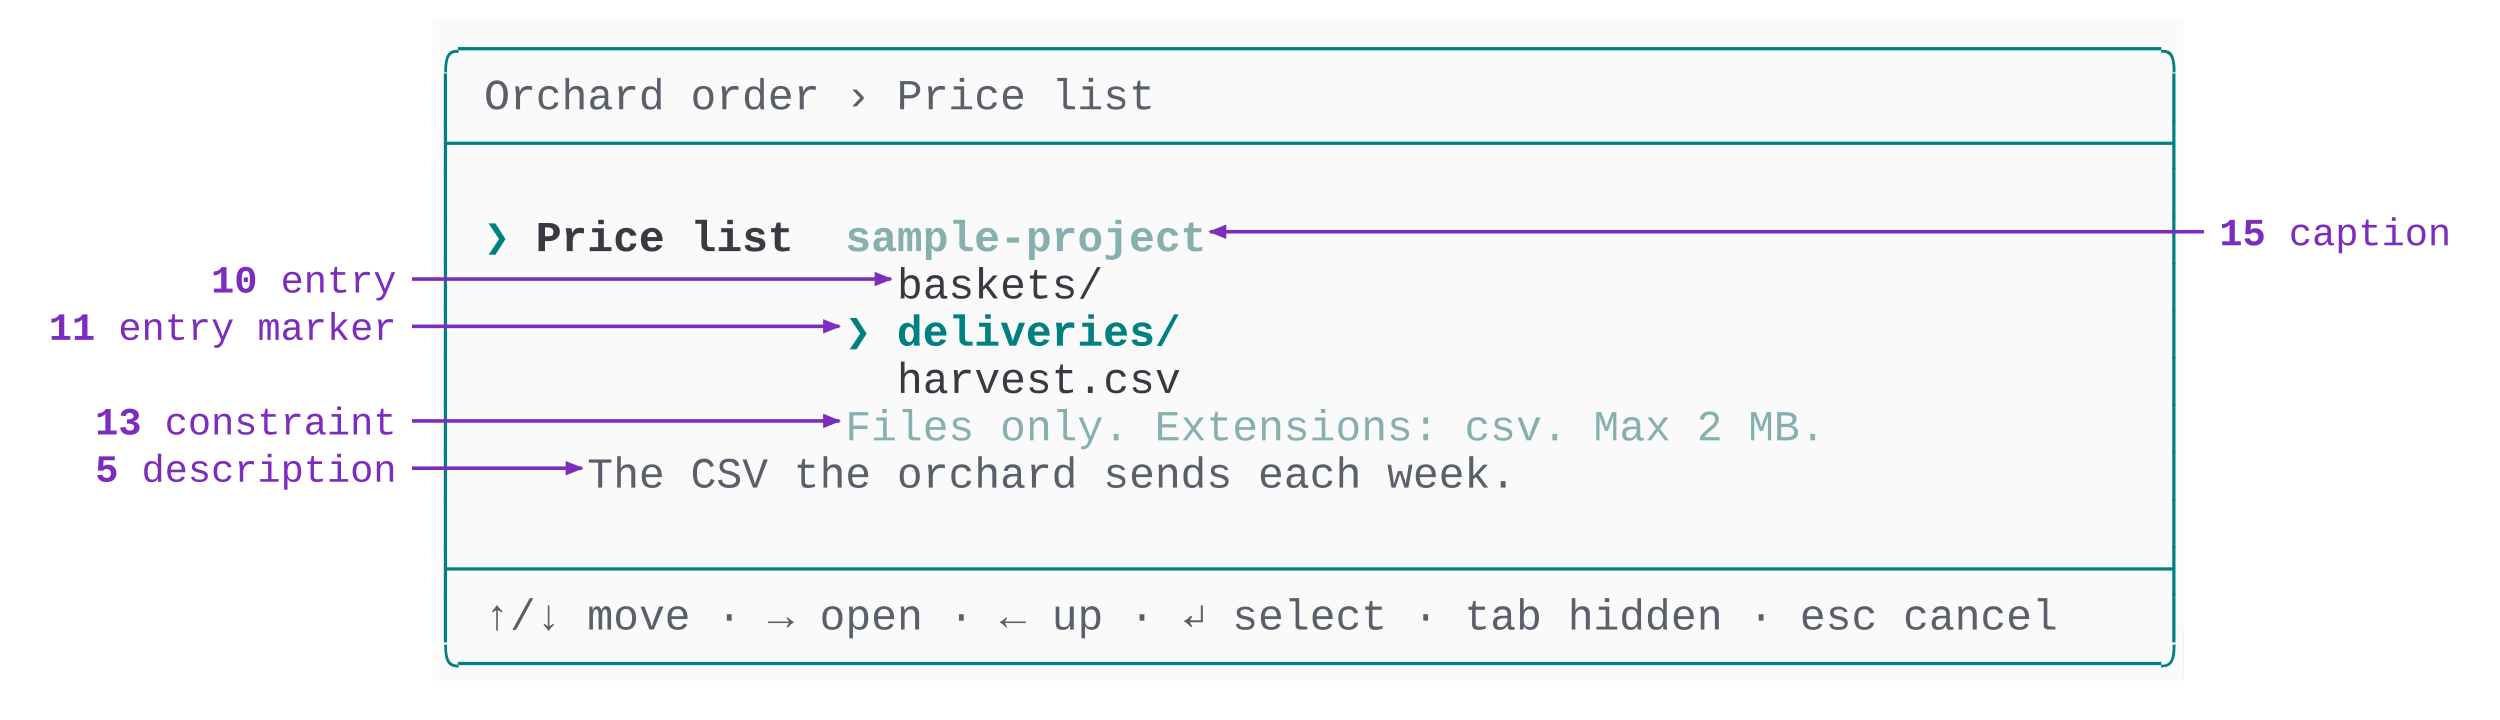
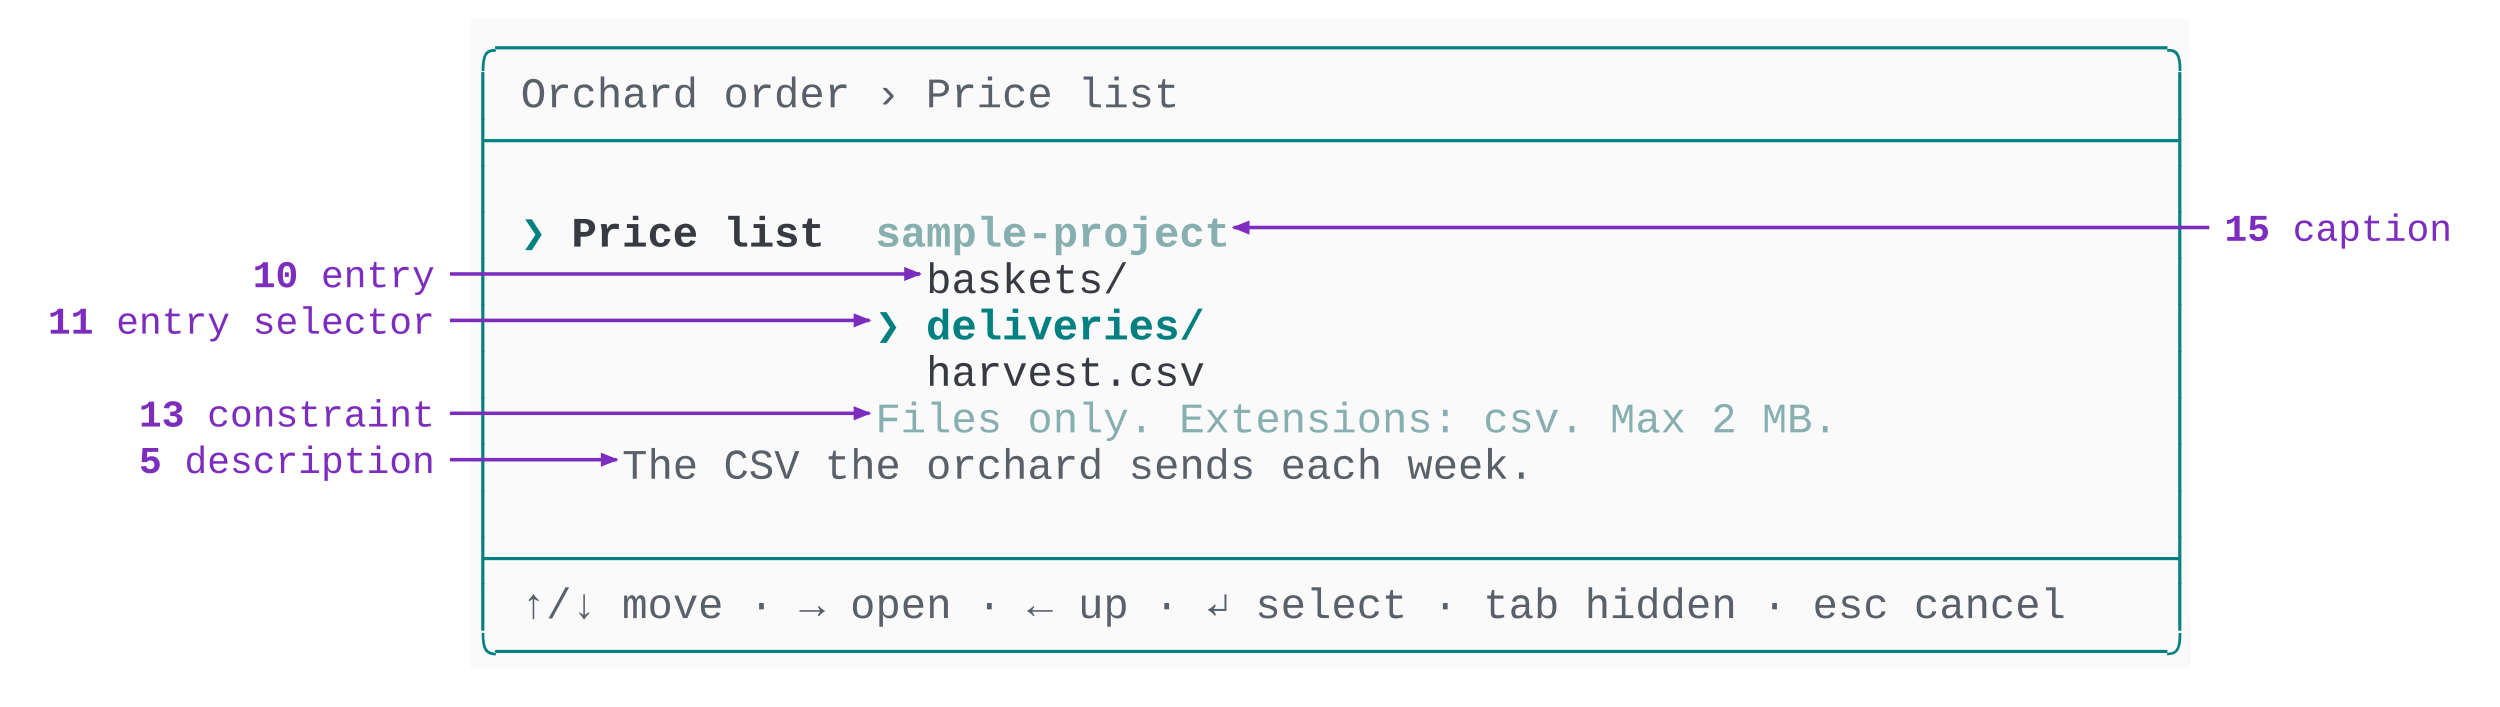
- <svg xmlns="http://www.w3.org/2000/svg" xmlns:xlink="http://www.w3.org/1999/xlink" width="971.00" height="279.53">
+ <svg xmlns="http://www.w3.org/2000/svg" xmlns:xlink="http://www.w3.org/1999/xlink" width="989.00" height="279.53">
  <defs>
    <marker id="anatomy-arrow" viewBox="0 0 10 10" refX="9" refY="5" markerWidth="5" markerHeight="5" orient="auto-start-reverse">
      <path d="M 0 1 L 10 5 L 0 9 z" fill="rgb(124,45,190)" />
    </marker>
  </defs>
-   <g transform="translate(168.00,7.35)">
+   <g transform="translate(186.00,7.35)">
    <svg width="680" height="257.18">
      <rect width="680" height="257.18" rx="0" ry="0" class="a" />
      <svg height="257.18" viewBox="0 0 68 25.718" width="680">
        <style>.a{fill:rgb(250,250,250)}.b{font-family:Consolas,"Courier New",Courier,"Liberation Mono",monospace}.c{fill:rgb(0,128,128);white-space:pre}.d{fill:transparent}.e{fill:rgb(82,139,255)}.f{fill:rgb(90,96,105);white-space:pre}.g{fill:rgb(0,128,128);font-weight:bold;white-space:pre}.h{fill:rgb(56,58,66);font-weight:bold;white-space:pre}.i{fill:rgb(135,175,175);font-weight:bold;white-space:pre}.j{fill:rgb(56,58,66);white-space:pre}.k{fill:rgb(135,175,175);white-space:pre}</style>
        <g font-family="Consolas, &quot;Courier New&quot;, Courier, &quot;Liberation Mono&quot;, monospace" font-size="1.67" class="b">
          <defs>
            <symbol id="1">
              <text x="0" y="1.67" class="c" textLength="68.136" lengthAdjust="spacingAndGlyphs">├──────────────────────────────────────────────────────────────────┤</text>
            </symbol>
            <symbol id="2">
              <text x="0" y="1.67" class="c" textLength="1.002" lengthAdjust="spacingAndGlyphs">│</text>
              <text x="67.134" y="1.67" class="c" textLength="1.002" lengthAdjust="spacingAndGlyphs">│</text>
            </symbol>
            <symbol id="a">
              <rect height="14" width="68" x="0" y="0" class="d" />
            </symbol>
            <symbol id="b">
              <rect height="1.837" width="1.102" class="e" />
            </symbol>
          </defs>
          <rect height="25.718" width="68" class="a" />
          <svg x="0" y="0" width="68">
            <svg x="0">
              <use xlink:href="#a" />
              <use xlink:href="#b" x="67.996" y="23.706" />
              <text x="0" y="1.67" class="c" textLength="68.136" lengthAdjust="spacingAndGlyphs">╭──────────────────────────────────────────────────────────────────╮</text>
              <text x="0" y="3.507" class="c" textLength="1.002" lengthAdjust="spacingAndGlyphs">│</text>
              <text x="2.004" y="3.507" class="f" textLength="7.014" lengthAdjust="spacingAndGlyphs">Orchard</text>
              <text x="10.02" y="3.507" class="f" textLength="5.01" lengthAdjust="spacingAndGlyphs">order</text>
              <text x="16.032" y="3.507" class="f" textLength="1.002" lengthAdjust="spacingAndGlyphs">›</text>
              <text x="18.036" y="3.507" class="f" textLength="5.01" lengthAdjust="spacingAndGlyphs">Price</text>
              <text x="24.048" y="3.507" class="f" textLength="4.008" lengthAdjust="spacingAndGlyphs">list</text>
              <text x="67.134" y="3.507" class="c" textLength="1.002" lengthAdjust="spacingAndGlyphs">│</text>
              <use xlink:href="#1" y="3.674" />
              <use xlink:href="#2" y="5.511" />
              <text x="0" y="9.018" class="c" textLength="1.002" lengthAdjust="spacingAndGlyphs">│</text>
              <text x="2.004" y="9.018" class="g" textLength="1.002" lengthAdjust="spacingAndGlyphs">❯</text>
              <text x="4.008" y="9.018" class="h" textLength="5.01" lengthAdjust="spacingAndGlyphs">Price</text>
              <text x="10.02" y="9.018" class="h" textLength="4.008" lengthAdjust="spacingAndGlyphs">list</text>
              <text x="16.032" y="9.018" class="i" textLength="14.028" lengthAdjust="spacingAndGlyphs">sample-project</text>
              <text x="67.134" y="9.018" class="c" textLength="1.002" lengthAdjust="spacingAndGlyphs">│</text>
              <text x="0" y="10.855" class="c" textLength="1.002" lengthAdjust="spacingAndGlyphs">│</text>
              <text x="18.036" y="10.855" class="j" textLength="8.016" lengthAdjust="spacingAndGlyphs">baskets/</text>
              <text x="67.134" y="10.855" class="c" textLength="1.002" lengthAdjust="spacingAndGlyphs">│</text>
              <text x="0" y="12.692" class="c" textLength="1.002" lengthAdjust="spacingAndGlyphs">│</text>
              <text x="16.032" y="12.692" class="g" textLength="1.002" lengthAdjust="spacingAndGlyphs">❯</text>
              <text x="18.036" y="12.692" class="g" textLength="11.022" lengthAdjust="spacingAndGlyphs">deliveries/</text>
              <text x="67.134" y="12.692" class="c" textLength="1.002" lengthAdjust="spacingAndGlyphs">│</text>
              <text x="0" y="14.529" class="c" textLength="1.002" lengthAdjust="spacingAndGlyphs">│</text>
              <text x="18.036" y="14.529" class="j" textLength="11.022" lengthAdjust="spacingAndGlyphs">harvest.csv</text>
              <text x="67.134" y="14.529" class="c" textLength="1.002" lengthAdjust="spacingAndGlyphs">│</text>
              <text x="0" y="16.366" class="c" textLength="1.002" lengthAdjust="spacingAndGlyphs">│</text>
              <text x="16.032" y="16.366" class="k" textLength="5.01" lengthAdjust="spacingAndGlyphs">Files</text>
              <text x="22.044" y="16.366" class="k" textLength="5.01" lengthAdjust="spacingAndGlyphs">only.</text>
              <text x="28.056" y="16.366" class="k" textLength="11.022" lengthAdjust="spacingAndGlyphs">Extensions:</text>
              <text x="40.08" y="16.366" class="k" textLength="4.008" lengthAdjust="spacingAndGlyphs">csv.</text>
              <text x="45.09" y="16.366" class="k" textLength="3.006" lengthAdjust="spacingAndGlyphs">Max</text>
              <text x="49.098" y="16.366" class="k" textLength="1.002" lengthAdjust="spacingAndGlyphs">2</text>
              <text x="51.102" y="16.366" class="k" textLength="3.006" lengthAdjust="spacingAndGlyphs">MB.</text>
              <text x="67.134" y="16.366" class="c" textLength="1.002" lengthAdjust="spacingAndGlyphs">│</text>
              <text x="0" y="18.203" class="c" textLength="1.002" lengthAdjust="spacingAndGlyphs">│</text>
              <text x="6.012" y="18.203" class="f" textLength="3.006" lengthAdjust="spacingAndGlyphs">The</text>
              <text x="10.02" y="18.203" class="f" textLength="3.006" lengthAdjust="spacingAndGlyphs">CSV</text>
              <text x="14.028" y="18.203" class="f" textLength="3.006" lengthAdjust="spacingAndGlyphs">the</text>
              <text x="18.036" y="18.203" class="f" textLength="7.014" lengthAdjust="spacingAndGlyphs">orchard</text>
              <text x="26.052" y="18.203" class="f" textLength="5.01" lengthAdjust="spacingAndGlyphs">sends</text>
              <text x="32.064" y="18.203" class="f" textLength="4.008" lengthAdjust="spacingAndGlyphs">each</text>
              <text x="37.074" y="18.203" class="f" textLength="5.01" lengthAdjust="spacingAndGlyphs">week.</text>
              <text x="67.134" y="18.203" class="c" textLength="1.002" lengthAdjust="spacingAndGlyphs">│</text>
              <use xlink:href="#2" y="18.37" />
              <use xlink:href="#1" y="20.207" />
              <text x="0" y="23.714" class="c" textLength="1.002" lengthAdjust="spacingAndGlyphs">│</text>
              <text x="2.004" y="23.714" class="f" textLength="3.006" lengthAdjust="spacingAndGlyphs">↑/↓</text>
              <text x="6.012" y="23.714" class="f" textLength="4.008" lengthAdjust="spacingAndGlyphs">move</text>
              <text x="11.022" y="23.714" class="f" textLength="1.002" lengthAdjust="spacingAndGlyphs">·</text>
              <text x="13.026" y="23.714" class="f" textLength="1.002" lengthAdjust="spacingAndGlyphs">→</text>
              <text x="15.03" y="23.714" class="f" textLength="4.008" lengthAdjust="spacingAndGlyphs">open</text>
              <text x="20.04" y="23.714" class="f" textLength="1.002" lengthAdjust="spacingAndGlyphs">·</text>
              <text x="22.044" y="23.714" class="f" textLength="1.002" lengthAdjust="spacingAndGlyphs">←</text>
              <text x="24.048" y="23.714" class="f" textLength="2.004" lengthAdjust="spacingAndGlyphs">up</text>
              <text x="27.054" y="23.714" class="f" textLength="1.002" lengthAdjust="spacingAndGlyphs">·</text>
              <text x="29.058" y="23.714" class="f" textLength="1.002" lengthAdjust="spacingAndGlyphs">↵</text>
              <text x="31.062" y="23.714" class="f" textLength="6.012" lengthAdjust="spacingAndGlyphs">select</text>
              <text x="38.076" y="23.714" class="f" textLength="1.002" lengthAdjust="spacingAndGlyphs">·</text>
              <text x="40.08" y="23.714" class="f" textLength="3.006" lengthAdjust="spacingAndGlyphs">tab</text>
              <text x="44.088" y="23.714" class="f" textLength="6.012" lengthAdjust="spacingAndGlyphs">hidden</text>
              <text x="51.102" y="23.714" class="f" textLength="1.002" lengthAdjust="spacingAndGlyphs">·</text>
              <text x="53.106" y="23.714" class="f" textLength="3.006" lengthAdjust="spacingAndGlyphs">esc</text>
              <text x="57.114" y="23.714" class="f" textLength="6.012" lengthAdjust="spacingAndGlyphs">cancel</text>
              <text x="67.134" y="23.714" class="c" textLength="1.002" lengthAdjust="spacingAndGlyphs">│</text>
              <text x="0" y="25.551" class="c" textLength="68.136" lengthAdjust="spacingAndGlyphs">╰──────────────────────────────────────────────────────────────────╯</text>
            </svg>
          </svg>
        </g>
      </svg>
    </svg>
  </g>
  <g>
-     <path d="M 856.00 90.01 L 854.00 90.01 L 470.00 90.01" fill="none" stroke="rgb(124,45,190)" stroke-width="1.4" stroke-linejoin="round" marker-end="url(#anatomy-arrow)" />
-     <text x="862.00" y="95.26" text-anchor="start" fill="rgb(124,45,190)" font-family="Consolas, &quot;Courier New&quot;, Courier, monospace" font-size="15.0">
+     <path d="M 874.00 90.01 L 872.00 90.01 L 488.00 90.01" fill="none" stroke="rgb(124,45,190)" stroke-width="1.4" stroke-linejoin="round" marker-end="url(#anatomy-arrow)" />
+     <text x="880.00" y="95.26" text-anchor="start" fill="rgb(124,45,190)" font-family="Consolas, &quot;Courier New&quot;, Courier, monospace" font-size="15.0">
      <tspan font-weight="bold">15</tspan>  caption</text>
-     <path d="M 160.00 108.38 L 162.00 108.38 L 346.00 108.38" fill="none" stroke="rgb(124,45,190)" stroke-width="1.4" stroke-linejoin="round" marker-end="url(#anatomy-arrow)" />
-     <text x="154.00" y="113.63" text-anchor="end" fill="rgb(124,45,190)" font-family="Consolas, &quot;Courier New&quot;, Courier, monospace" font-size="15.0">
+     <path d="M 178.00 108.38 L 180.00 108.38 L 364.00 108.38" fill="none" stroke="rgb(124,45,190)" stroke-width="1.4" stroke-linejoin="round" marker-end="url(#anatomy-arrow)" />
+     <text x="172.00" y="113.63" text-anchor="end" fill="rgb(124,45,190)" font-family="Consolas, &quot;Courier New&quot;, Courier, monospace" font-size="15.0">
      <tspan font-weight="bold">10</tspan>  entry</text>
-     <path d="M 160.00 126.75 L 162.00 126.75 L 326.00 126.75" fill="none" stroke="rgb(124,45,190)" stroke-width="1.4" stroke-linejoin="round" marker-end="url(#anatomy-arrow)" />
-     <text x="154.00" y="132.00" text-anchor="end" fill="rgb(124,45,190)" font-family="Consolas, &quot;Courier New&quot;, Courier, monospace" font-size="15.0">
-       <tspan font-weight="bold">11</tspan>  entry marker</text>
-     <path d="M 160.00 163.49 L 162.00 163.49 L 326.00 163.49" fill="none" stroke="rgb(124,45,190)" stroke-width="1.4" stroke-linejoin="round" marker-end="url(#anatomy-arrow)" />
-     <text x="154.00" y="168.74" text-anchor="end" fill="rgb(124,45,190)" font-family="Consolas, &quot;Courier New&quot;, Courier, monospace" font-size="15.0">
+     <path d="M 178.00 126.75 L 180.00 126.75 L 344.00 126.75" fill="none" stroke="rgb(124,45,190)" stroke-width="1.4" stroke-linejoin="round" marker-end="url(#anatomy-arrow)" />
+     <text x="172.00" y="132.00" text-anchor="end" fill="rgb(124,45,190)" font-family="Consolas, &quot;Courier New&quot;, Courier, monospace" font-size="15.0">
+       <tspan font-weight="bold">11</tspan>  entry selector</text>
+     <path d="M 178.00 163.49 L 180.00 163.49 L 344.00 163.49" fill="none" stroke="rgb(124,45,190)" stroke-width="1.4" stroke-linejoin="round" marker-end="url(#anatomy-arrow)" />
+     <text x="172.00" y="168.74" text-anchor="end" fill="rgb(124,45,190)" font-family="Consolas, &quot;Courier New&quot;, Courier, monospace" font-size="15.0">
      <tspan font-weight="bold">13</tspan>  constraint</text>
-     <path d="M 160.00 181.86 L 162.00 181.86 L 226.00 181.86" fill="none" stroke="rgb(124,45,190)" stroke-width="1.4" stroke-linejoin="round" marker-end="url(#anatomy-arrow)" />
-     <text x="154.00" y="187.11" text-anchor="end" fill="rgb(124,45,190)" font-family="Consolas, &quot;Courier New&quot;, Courier, monospace" font-size="15.0">
+     <path d="M 178.00 181.86 L 180.00 181.86 L 244.00 181.86" fill="none" stroke="rgb(124,45,190)" stroke-width="1.4" stroke-linejoin="round" marker-end="url(#anatomy-arrow)" />
+     <text x="172.00" y="187.11" text-anchor="end" fill="rgb(124,45,190)" font-family="Consolas, &quot;Courier New&quot;, Courier, monospace" font-size="15.0">
      <tspan font-weight="bold">5</tspan>  description</text>
  </g>
</svg>
